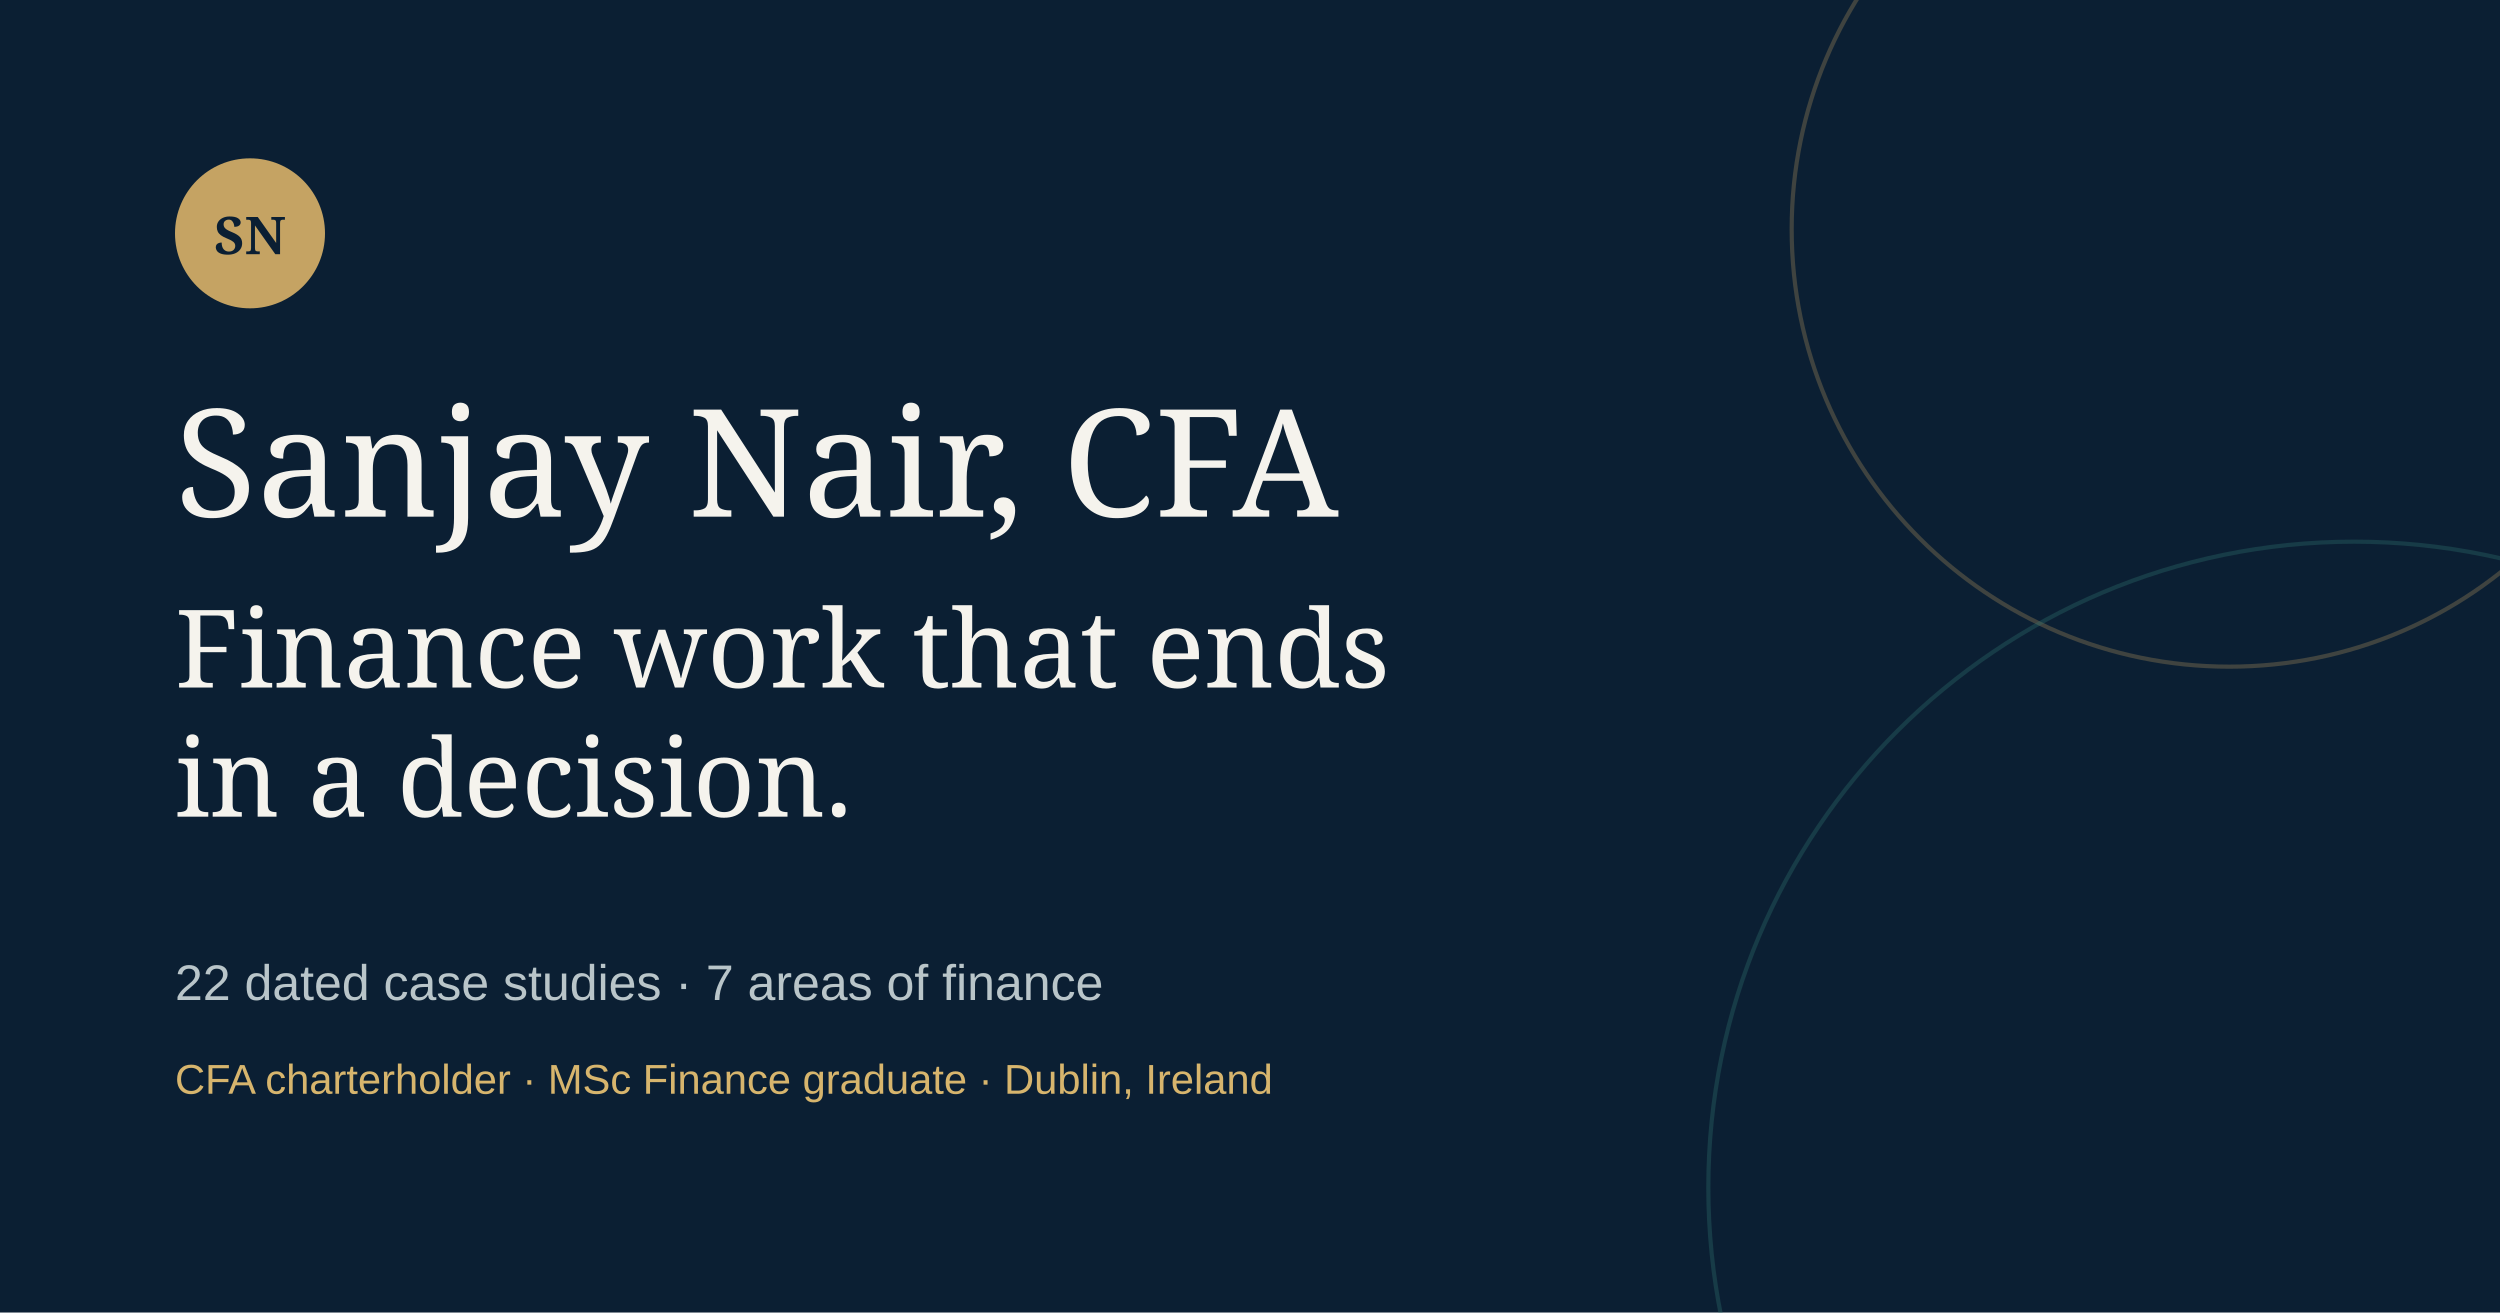
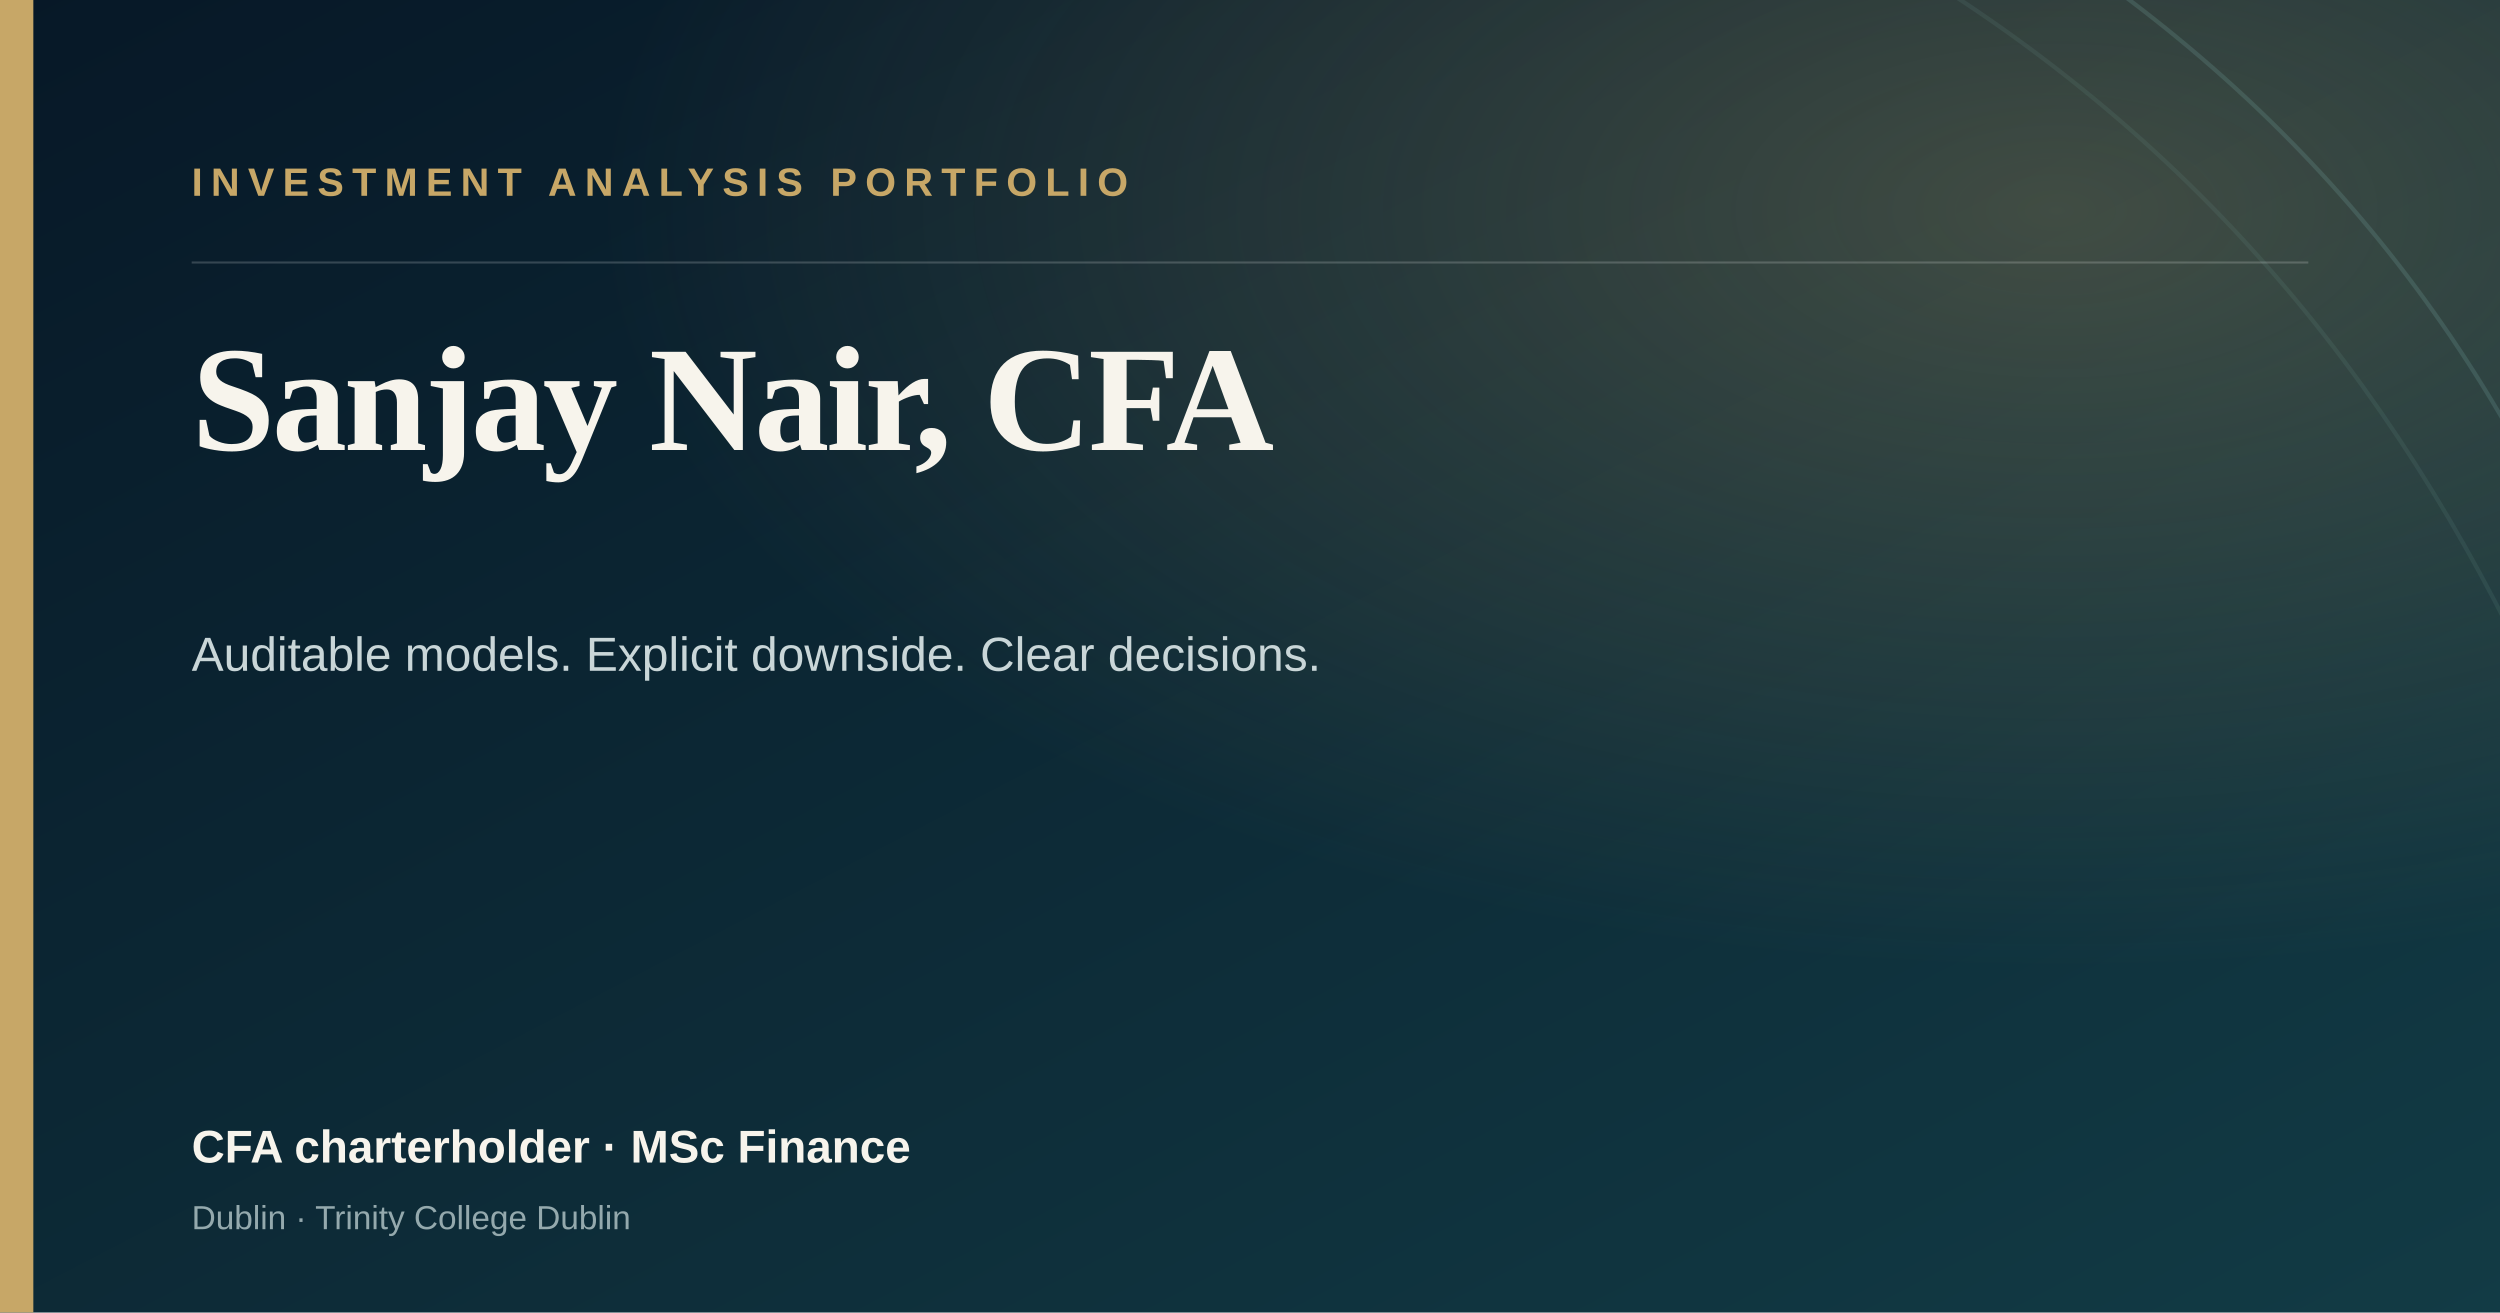
- <svg xmlns="http://www.w3.org/2000/svg" viewBox="0 0 1200 630" role="img" aria-label="Sanjay Nair, CFA finance portfolio">
-   <rect width="1200" height="630" fill="#0b1f33" />
-   <circle cx="1070" cy="110" r="210" fill="none" stroke="#c5a363" stroke-opacity=".28" stroke-width="2" />
-   <circle cx="1130" cy="570" r="310" fill="none" stroke="#2f7772" stroke-opacity=".32" stroke-width="2" />
-   <rect x="84" y="76" width="72" height="72" rx="36" fill="#c5a363" />
-   <text x="120" y="122" fill="#0b1f33" font-family="Georgia, serif" font-size="25" font-weight="700" text-anchor="middle">SN</text>
-   <text x="84" y="248" fill="#f5f3ed" font-family="Georgia, serif" font-size="72">Sanjay Nair, CFA</text>
-   <text x="84" y="330" fill="#f5f3ed" font-family="Georgia, serif" font-size="52">Finance work that ends</text>
-   <text x="84" y="392" fill="#f5f3ed" font-family="Georgia, serif" font-size="52">in a decision.</text>
-   <text x="84" y="480" fill="#b9c5c9" font-family="Arial, sans-serif" font-size="24">22 dated case studies · 7 areas of finance</text>
-   <text x="84" y="525" fill="#d7b56d" font-family="Arial, sans-serif" font-size="20">CFA charterholder · MSc Finance graduate · Dublin, Ireland</text>
+ <svg xmlns="http://www.w3.org/2000/svg" width="1200" height="630" viewBox="0 0 1200 630" role="img" aria-labelledby="title desc">
+   <defs>
+     <linearGradient id="bg" x1="0" y1="0" x2="1" y2="1">
+       <stop offset="0" stop-color="#071827" />
+       <stop offset="1" stop-color="#123B45" />
+     </linearGradient>
+     <radialGradient id="glow" cx="0.82" cy="0.16" r="0.58">
+       <stop offset="0" stop-color="#C7A767" stop-opacity="0.28" />
+       <stop offset="1" stop-color="#C7A767" stop-opacity="0" />
+     </radialGradient>
+   </defs>
+   <rect width="1200" height="630" fill="url(#bg)" />
+   <rect width="1200" height="630" fill="url(#glow)" />
+   <path d="M930 -60C1080 24 1180 138 1242 282" fill="none" stroke="#77A9A5" stroke-opacity="0.22" stroke-width="2" />
+   <path d="M892 -30C1048 58 1148 180 1218 330" fill="none" stroke="#77A9A5" stroke-opacity="0.12" stroke-width="2" />
+   <rect x="0" y="0" width="16" height="630" fill="#C7A767" />
+   <text x="92" y="94" fill="#C7A767" font-family="Arial, Helvetica, sans-serif" font-size="19" font-weight="700" letter-spacing="4">INVESTMENT ANALYSIS PORTFOLIO</text>
+   <line x1="92" y1="126" x2="1108" y2="126" stroke="#FFFFFF" stroke-opacity="0.18" />
+   <text x="92" y="216" fill="#F7F4EC" font-family="Georgia, 'Times New Roman', serif" font-size="72" font-weight="700" letter-spacing="-1.5">Sanjay Nair, CFA</text>
+   <text x="92" y="322" fill="#C9D6D8" font-family="Arial, Helvetica, sans-serif" font-size="23" font-weight="400">Auditable models. Explicit downside. Clear decisions.</text>
+   <text x="92" y="558" fill="#F7F4EC" font-family="Arial, Helvetica, sans-serif" font-size="22" font-weight="700">CFA charterholder · MSc Finance</text>
+   <text x="92" y="590" fill="#94A9AD" font-family="Arial, Helvetica, sans-serif" font-size="16">Dublin · Trinity College Dublin</text>
</svg>
